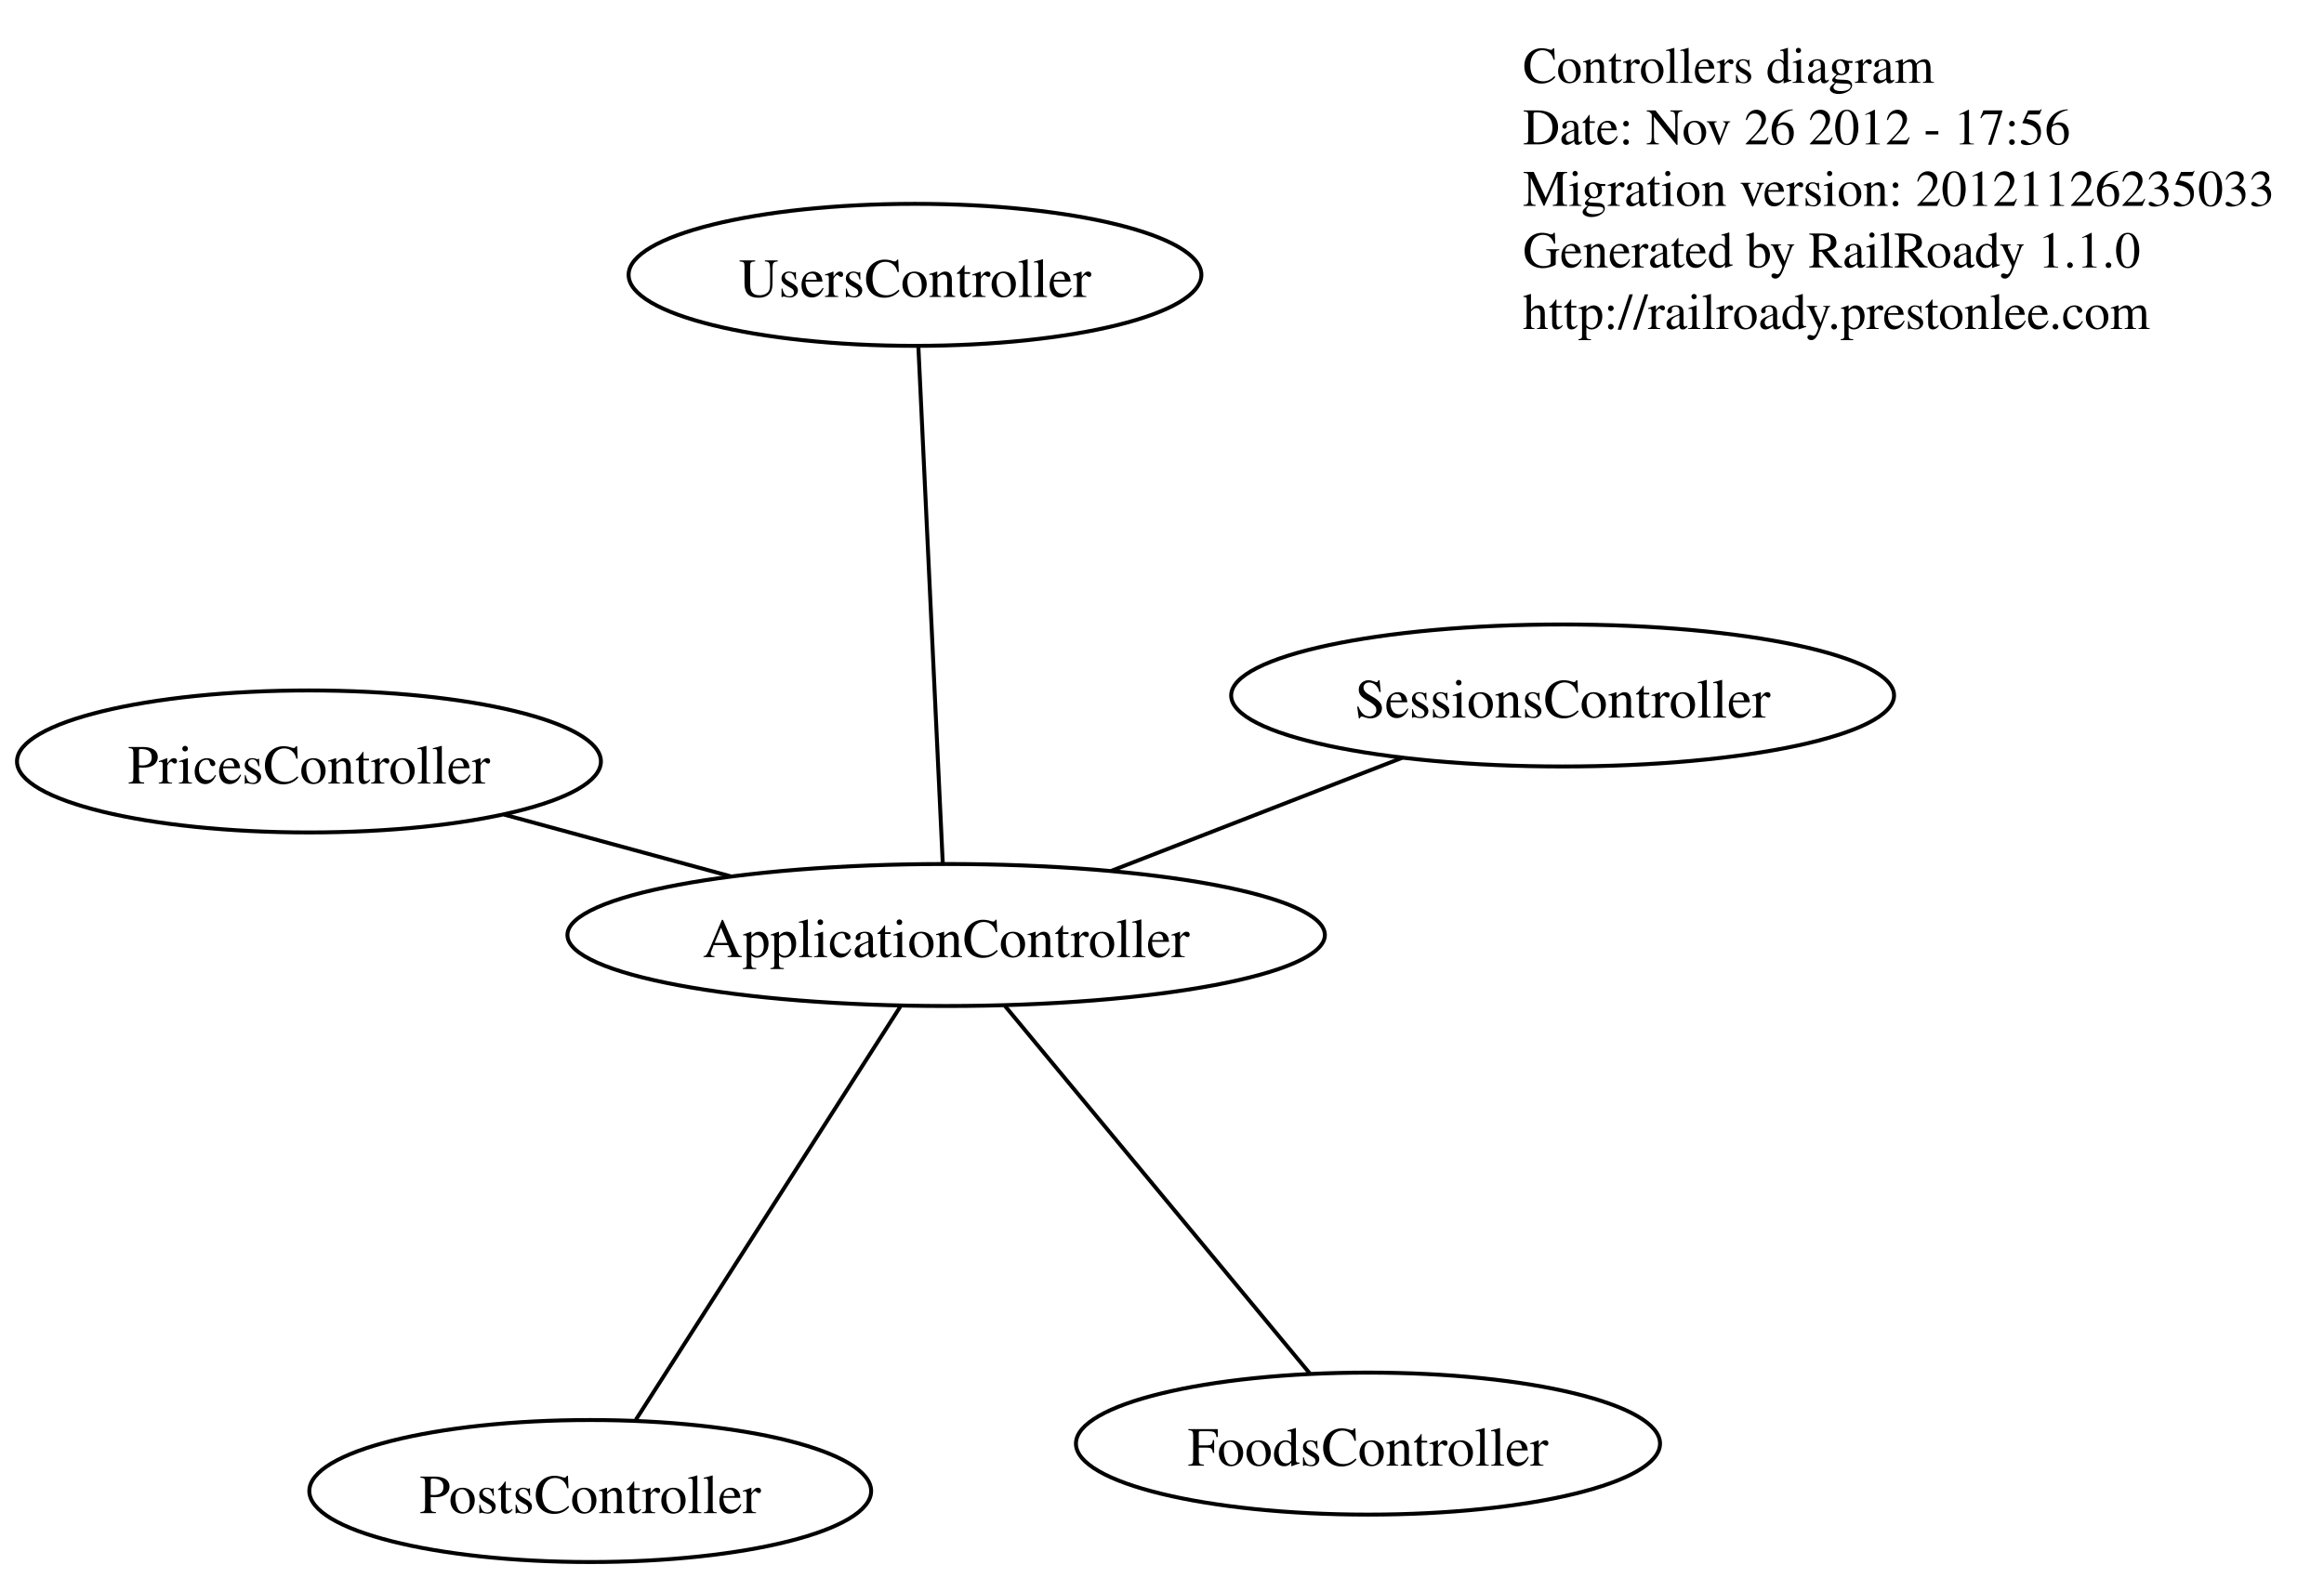
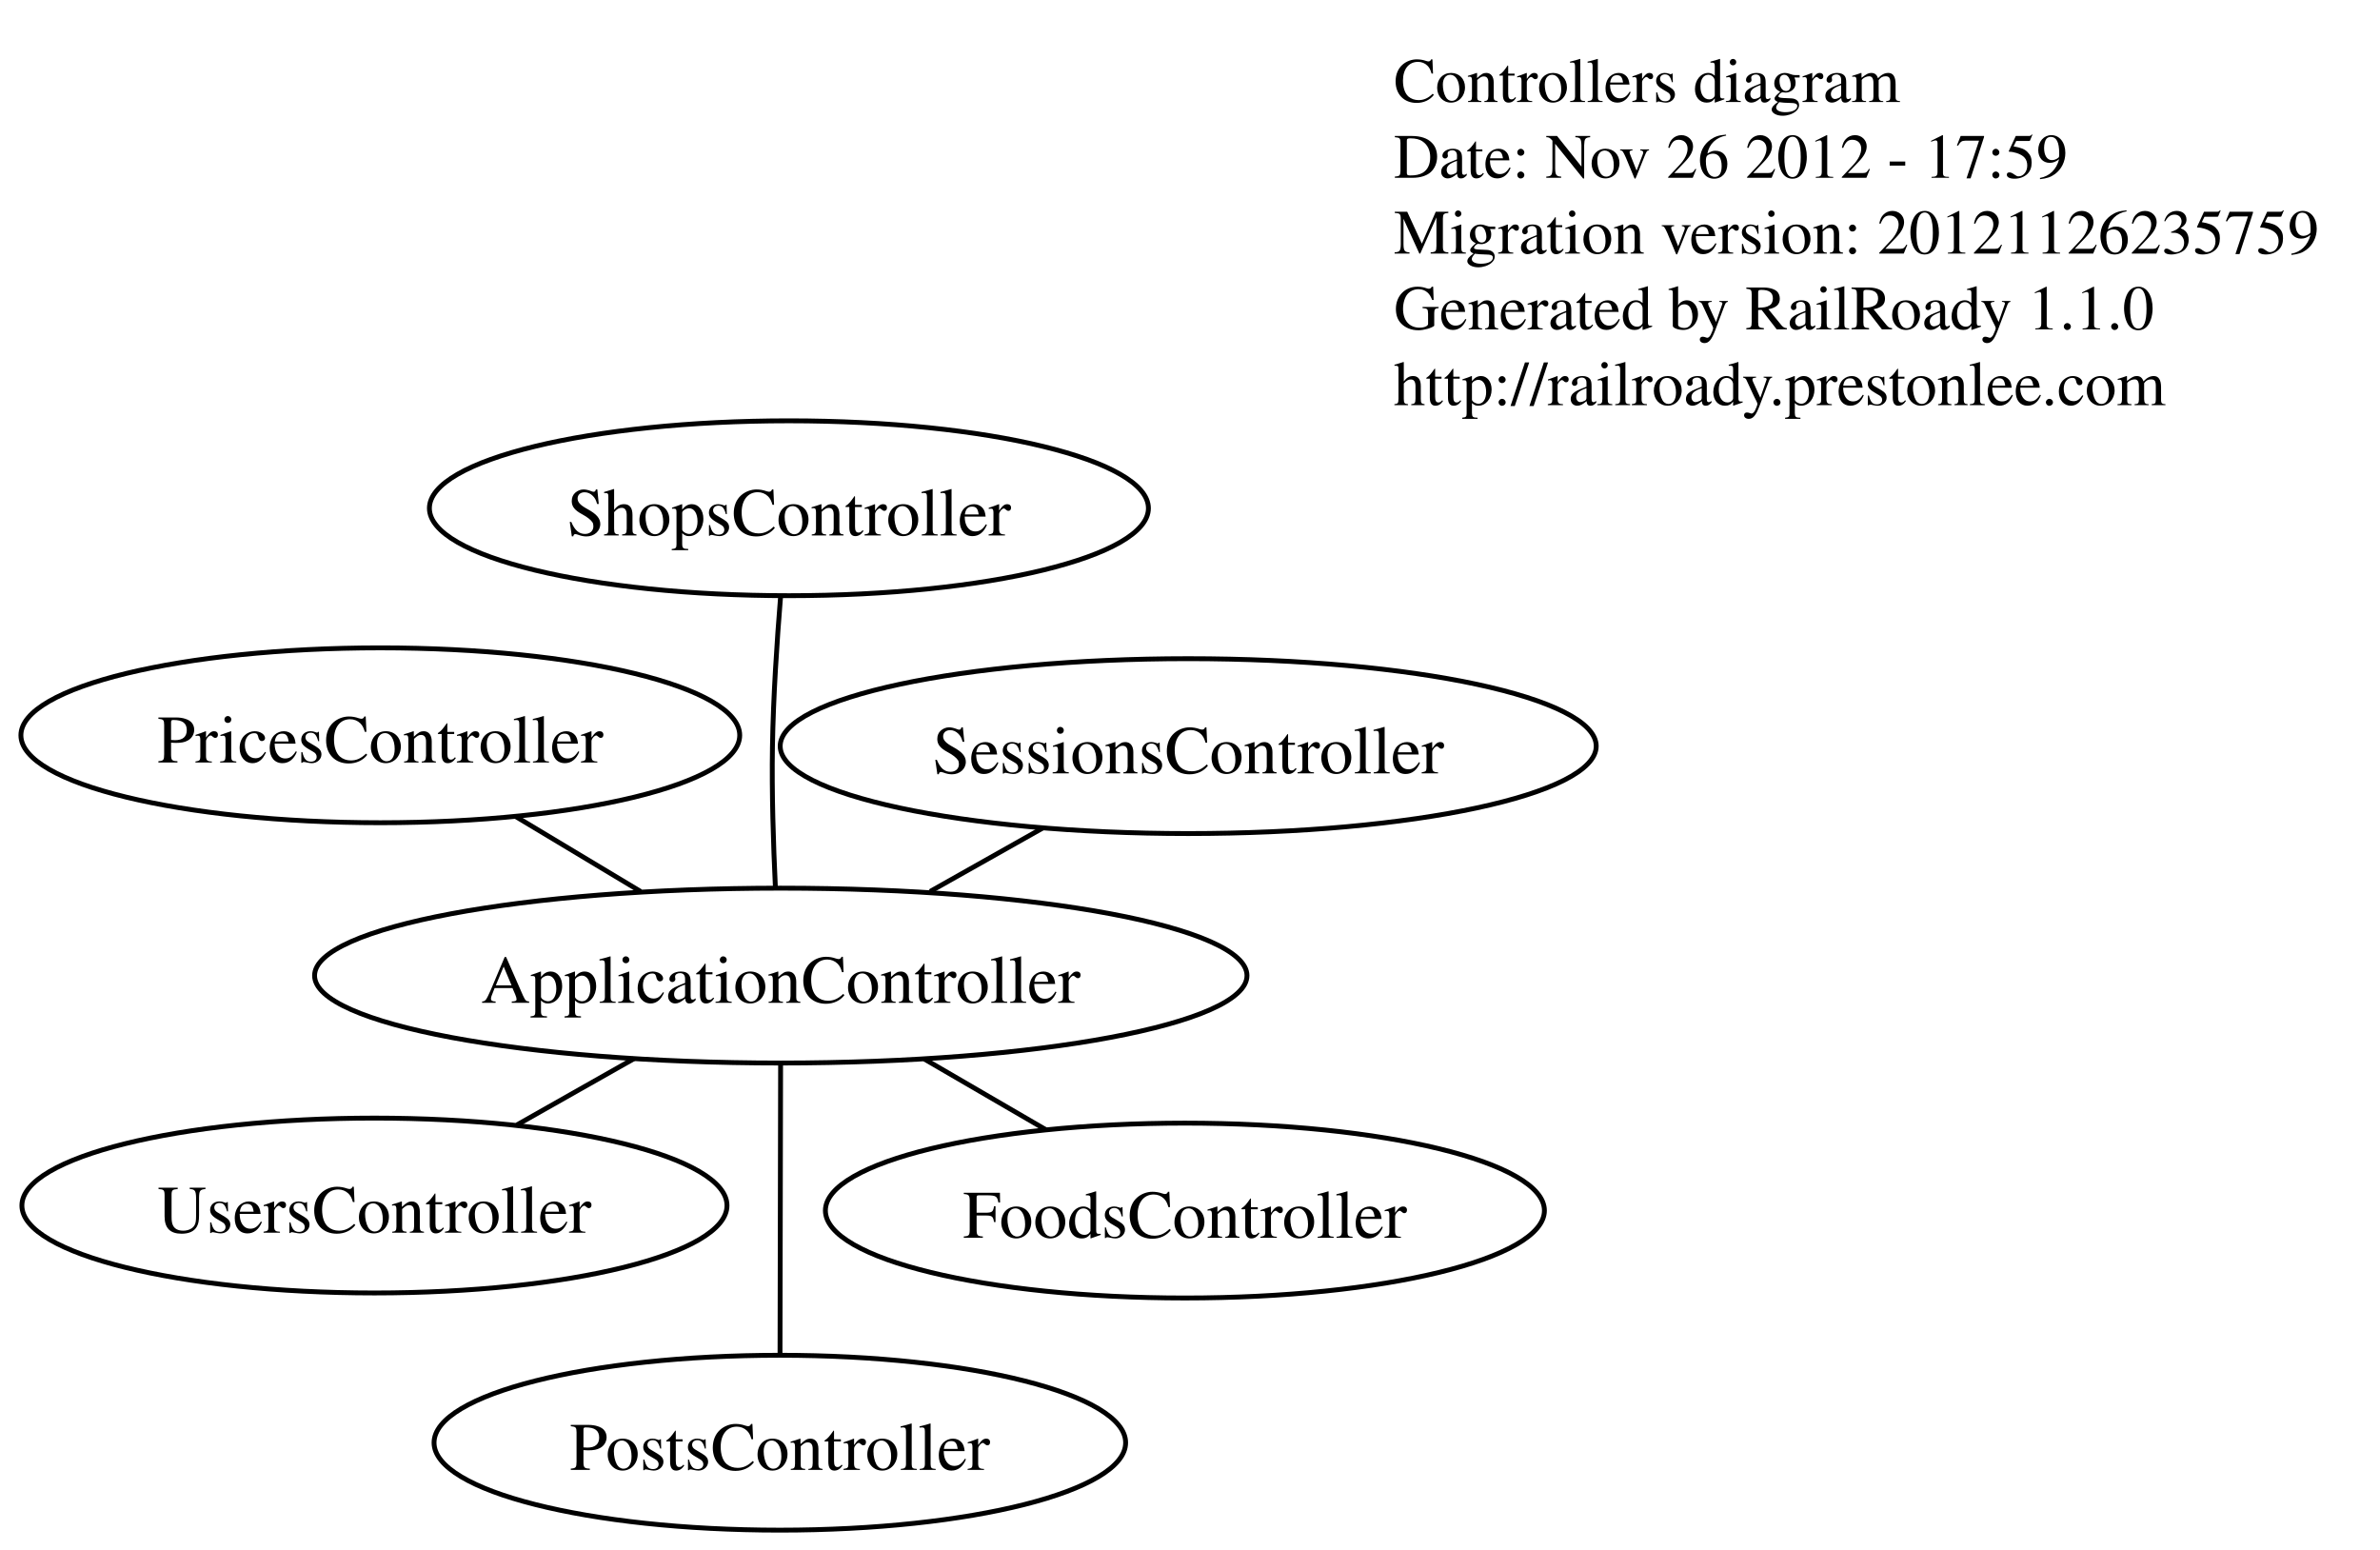
- <svg xmlns="http://www.w3.org/2000/svg" width="589pt" height="400pt" viewBox="0.00 0.00 588.73 400.00">
-   <g id="graph1" class="graph" transform="scale(1 1) rotate(0) translate(4 396)">
-     <polygon fill="white" stroke="white" points="-4,5 -4,-396 585.734,-396 585.734,5 -4,5" />
+ <svg xmlns="http://www.w3.org/2000/svg" width="490pt" height="319pt" viewBox="0.00 0.00 489.73 319.00">
+   <g id="graph1" class="graph" transform="scale(1 1) rotate(0) translate(4 315)">
+     <polygon fill="white" stroke="white" points="-4,5 -4,-315 486.734,-315 486.734,5 -4,5" />
    <g id="node1" class="node">
-       <text text-anchor="start" x="381.835" y="-375" font-family="Times,serif" font-size="13.00">Controllers diagram</text>
-       <text text-anchor="start" x="381.835" y="-359.4" font-family="Times,serif" font-size="13.00">Date: Nov 26 2012 - 17:56</text>
-       <text text-anchor="start" x="381.835" y="-343.8" font-family="Times,serif" font-size="13.00">Migration version: 20121126235033</text>
-       <text text-anchor="start" x="381.835" y="-328.2" font-family="Times,serif" font-size="13.00">Generated by RailRoady 1.1.0</text>
-       <text text-anchor="start" x="381.835" y="-312.6" font-family="Times,serif" font-size="13.00">http://railroady.prestonlee.com</text>
+       <text text-anchor="start" x="282.835" y="-294" font-family="Times,serif" font-size="13.00">Controllers diagram</text>
+       <text text-anchor="start" x="282.835" y="-278.4" font-family="Times,serif" font-size="13.00">Date: Nov 26 2012 - 17:59</text>
+       <text text-anchor="start" x="282.835" y="-262.8" font-family="Times,serif" font-size="13.00">Migration version: 20121126235759</text>
+       <text text-anchor="start" x="282.835" y="-247.2" font-family="Times,serif" font-size="13.00">Generated by RailRoady 1.1.0</text>
+       <text text-anchor="start" x="282.835" y="-231.6" font-family="Times,serif" font-size="13.00">http://railroady.prestonlee.com</text>
    </g>
    <g id="node2" class="node">
-       <ellipse fill="none" stroke="black" cx="235.659" cy="-158.961" rx="95.984" ry="18" />
-       <text text-anchor="middle" x="235.659" y="-153.361" font-family="Times,serif" font-size="14.00">ApplicationController</text>
+       <ellipse fill="none" stroke="black" cx="156.613" cy="-114.162" rx="95.984" ry="18" />
+       <text text-anchor="middle" x="156.613" y="-108.562" font-family="Times,serif" font-size="14.00">ApplicationController</text>
    </g>
    <g id="node3" class="node">
-       <ellipse fill="none" stroke="black" cx="342.571" cy="-30.023" rx="74.017" ry="18" />
-       <text text-anchor="middle" x="342.571" y="-24.423" font-family="Times,serif" font-size="14.00">FoodsController</text>
+       <ellipse fill="none" stroke="black" cx="239.816" cy="-65.791" rx="74.017" ry="18" />
+       <text text-anchor="middle" x="239.816" y="-60.191" font-family="Times,serif" font-size="14.00">FoodsController</text>
    </g>
    <g id="edge2" class="edge">
-       <path fill="none" stroke="black" d="M250.525,-141.033C270.951,-116.399 307.473,-72.352 327.832,-47.799" />
+       <path fill="none" stroke="black" d="M186.181,-96.972C194.309,-92.247 203.106,-87.132 211.18,-82.439" />
    </g>
    <g id="node4" class="node">
-       <ellipse fill="none" stroke="black" cx="145.456" cy="-18" rx="71.193" ry="18" />
-       <text text-anchor="middle" x="145.456" y="-12.4" font-family="Times,serif" font-size="14.00">PostsController</text>
+       <ellipse fill="none" stroke="black" cx="156.42" cy="-18" rx="71.193" ry="18" />
+       <text text-anchor="middle" x="156.42" y="-12.4" font-family="Times,serif" font-size="14.00">PostsController</text>
    </g>
    <g id="edge4" class="edge">
-       <path fill="none" stroke="black" d="M224.051,-140.821C206.731,-113.755 174.314,-63.096 157.019,-36.07" />
+       <path fill="none" stroke="black" d="M156.577,-96.074C156.542,-78.882 156.491,-53.172 156.456,-36.006" />
    </g>
    <g id="node5" class="node">
-       <ellipse fill="none" stroke="black" cx="74.165" cy="-202.961" rx="73.996" ry="18" />
-       <text text-anchor="middle" x="74.165" y="-197.361" font-family="Times,serif" font-size="14.00">PricesController</text>
+       <ellipse fill="none" stroke="black" cx="74.165" cy="-163.631" rx="73.996" ry="18" />
+       <text text-anchor="middle" x="74.165" y="-158.031" font-family="Times,serif" font-size="14.00">PricesController</text>
    </g>
    <g id="edge6" class="edge">
-       <path fill="none" stroke="black" d="M180.984,-173.857C162.409,-178.918 141.771,-184.541 123.627,-189.485" />
+       <path fill="none" stroke="black" d="M127.777,-131.463C119.418,-136.479 110.31,-141.943 102.013,-146.921" />
    </g>
    <g id="node6" class="node">
-       <ellipse fill="none" stroke="black" cx="391.897" cy="-219.687" rx="84.002" ry="18" />
-       <text text-anchor="middle" x="391.897" y="-214.087" font-family="Times,serif" font-size="14.00">SessionsController</text>
+       <ellipse fill="none" stroke="black" cx="240.496" cy="-161.403" rx="84.002" ry="18" />
+       <text text-anchor="middle" x="240.496" y="-155.803" font-family="Times,serif" font-size="14.00">SessionsController</text>
    </g>
    <g id="edge8" class="edge">
-       <path fill="none" stroke="black" d="M277.528,-175.234C300.396,-184.123 328.59,-195.081 351.263,-203.894" />
+       <path fill="none" stroke="black" d="M187.372,-131.484C194.947,-135.75 203.046,-140.312 210.581,-144.555" />
    </g>
    <g id="node7" class="node">
-       <ellipse fill="none" stroke="black" cx="227.762" cy="-326.323" rx="72.583" ry="18" />
-       <text text-anchor="middle" x="227.762" y="-320.723" font-family="Times,serif" font-size="14.00">UsersController</text>
+       <ellipse fill="none" stroke="black" cx="158.288" cy="-210.37" rx="74.017" ry="18" />
+       <text text-anchor="middle" x="158.288" y="-204.77" font-family="Times,serif" font-size="14.00">ShopsController</text>
    </g>
    <g id="edge10" class="edge">
-       <path fill="none" stroke="black" d="M234.799,-177.19C233.28,-209.384 230.139,-275.939 228.621,-308.116" />
+       <path fill="none" stroke="black" d="M155.497,-132.492C155.081,-141.201 154.744,-151.758 154.898,-161.245 155.064,-171.502 155.82,-182.938 156.575,-192.193" />
+     </g>
+     <g id="node8" class="node">
+       <ellipse fill="none" stroke="black" cx="72.957" cy="-66.826" rx="72.583" ry="18" />
+       <text text-anchor="middle" x="72.957" y="-61.226" font-family="Times,serif" font-size="14.00">UsersController</text>
+     </g>
+     <g id="edge12" class="edge">
+       <path fill="none" stroke="black" d="M126.411,-97.072C118.549,-92.623 110.091,-87.838 102.275,-83.415" />
    </g>
  </g>
</svg>
